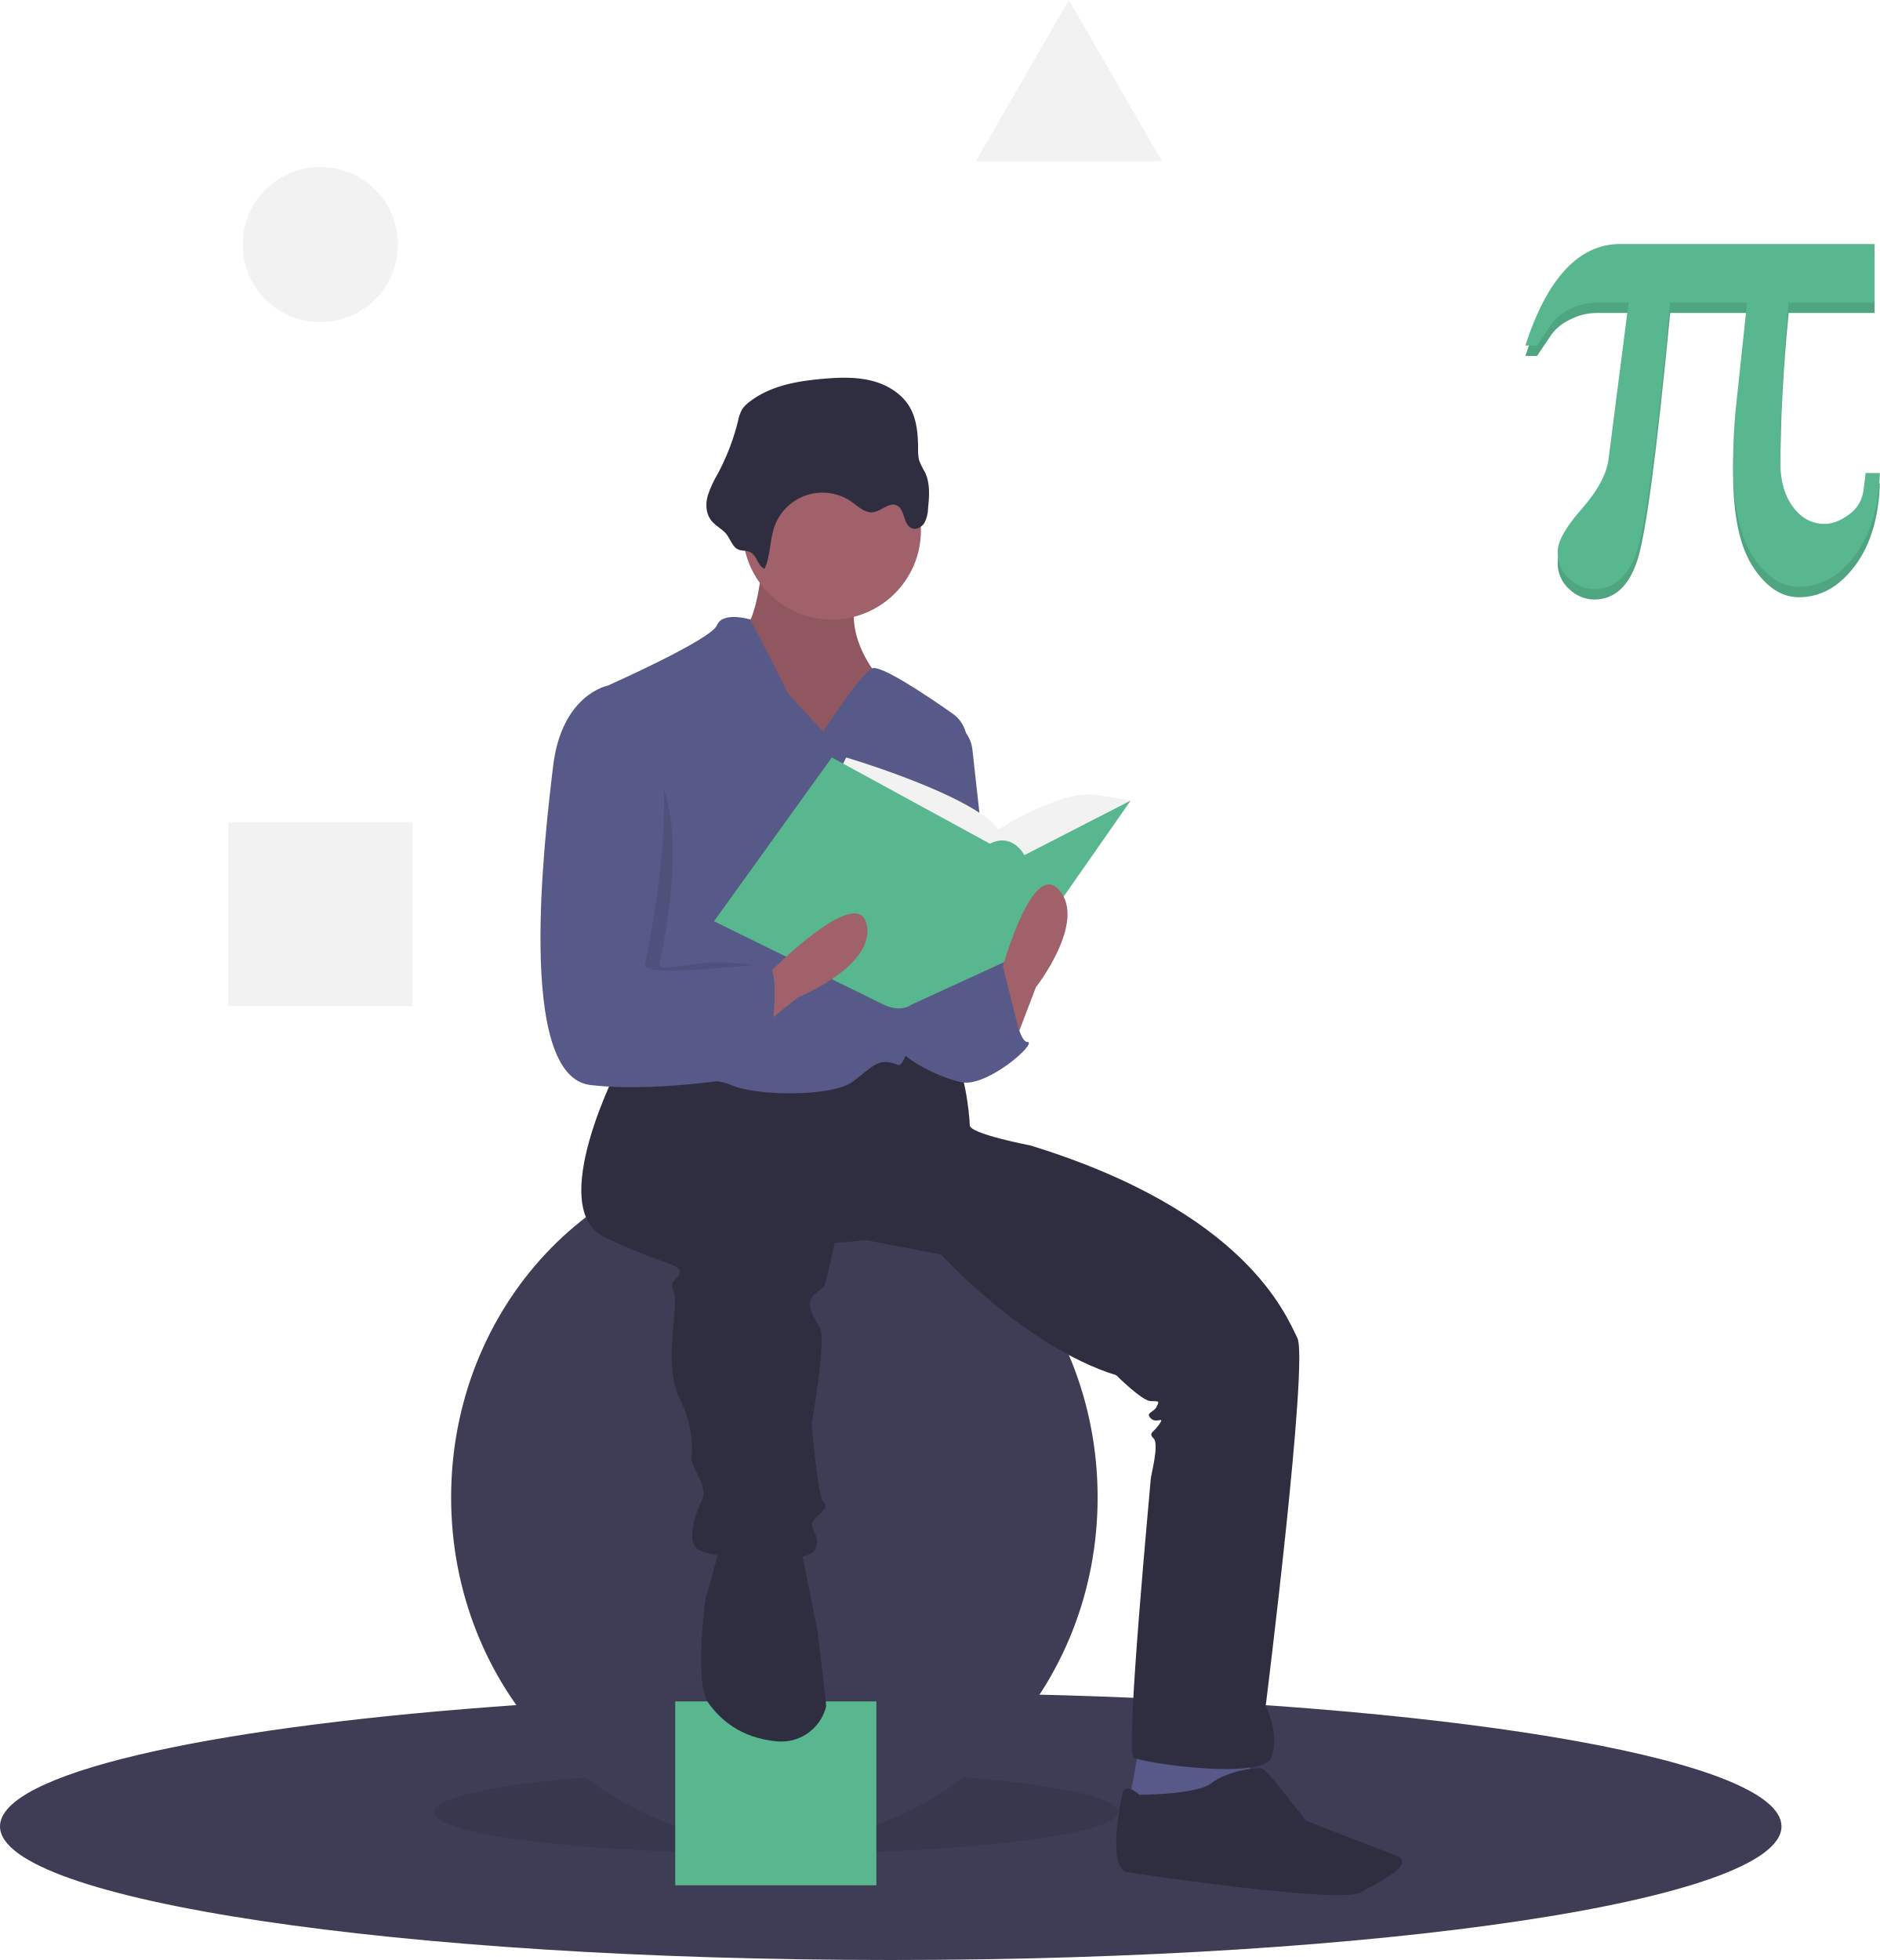
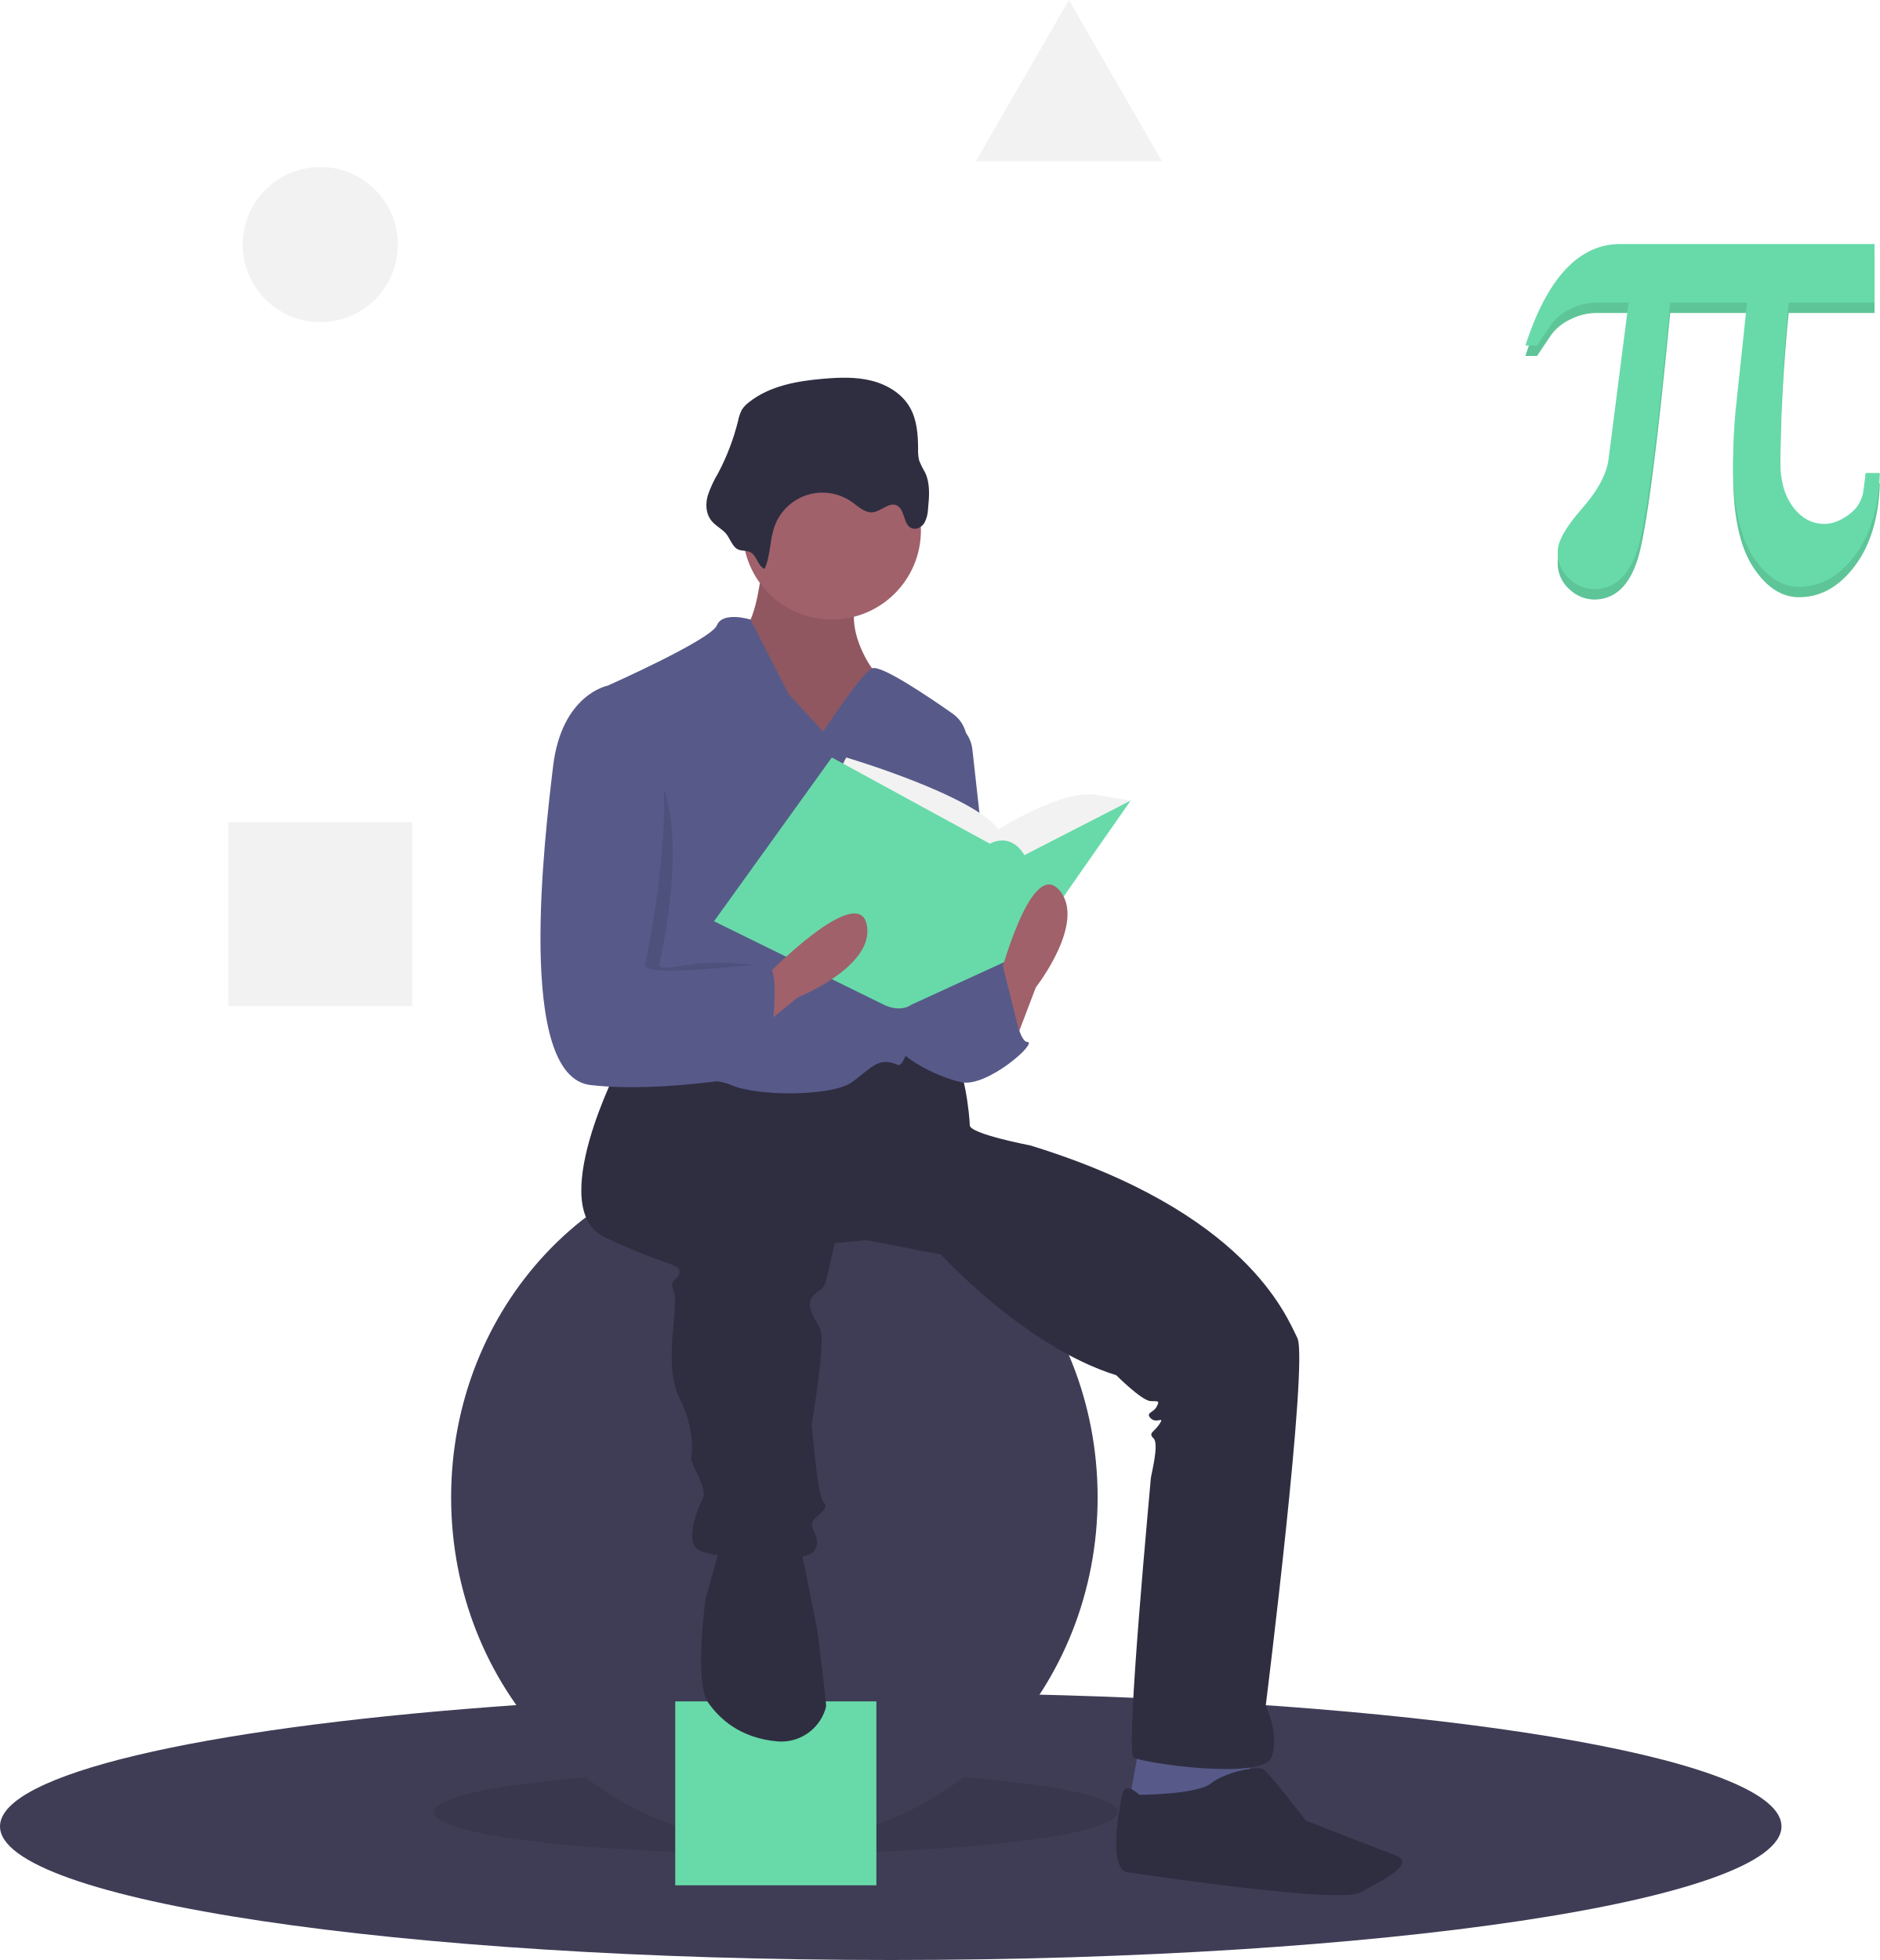
<svg xmlns="http://www.w3.org/2000/svg" data-name="Layer 1" width="654.237" height="682.114" viewBox="0 0 654.237 682.114">
  <path d="M892.882,744.557c0,25.68-138.79,46.5-310,46.5s-310-20.82-310-46.5c0-18.18,69.57-33.93,170.96-41.57,41.81-3.16,89.05-4.93,139.04-4.93,20.55,0,40.63.3,60.05.87C785.402,703.127,892.882,721.957,892.882,744.557Z" transform="translate(-272.8817 -108.9432)" fill="#3f3d56" />
  <ellipse cx="270" cy="630.614" rx="119" ry="14.5" opacity="0.1" />
  <ellipse cx="269.5" cy="521.114" rx="112.5" ry="120" fill="#3f3d56" />
-   <rect x="235" y="592.114" width="70" height="64" fill="#58b78e" />
+   <rect x="235" y="592.114" width="70" height="64" fill="#68daa9" />
  <polygon points="396.5 607.614 392.5 629.614 418.5 633.614 435.5 623.614 434.5 607.614 396.5 607.614" fill="#575a89" />
  <path d="M538.382,303.557s-2,23-7,24,11,41,11,41h24l19-5-9-22s-12-16-3-29S538.382,303.557,538.382,303.557Z" transform="translate(-272.8817 -108.9432)" fill="#a0616a" />
  <path d="M538.382,303.557s-2,23-7,24,11,41,11,41h24l19-5-9-22s-12-16-3-29S538.382,303.557,538.382,303.557Z" transform="translate(-272.8817 -108.9432)" opacity="0.1" />
  <path d="M488.382,479.557s-26,50-5,60,26,9,26,12-4,2-2,7-4,25,2,37,4,21,4,21,0,1,2,5,3,7,2,9-7,15-1,18,37,5,40,0-3-8,0-11,5-4,3-6-4-27-4-27,5-29,3-33-5-8-3-11,4-2,5-6,3-13,3-13l11-1,26,5s29,32,61,42c0,0,9,9,12,9s3,0,2,2-4,2-2,4,5-1,3,2-4,3-2,5-1,13-1,14-9,95-6,97,45,8,48,0-2-18-2-18,15-120,11-128-18-44-93-67c0,0-21-4-21-7s-2-22-6-23-27-2-27-2l-29,9-40-7Z" transform="translate(-272.8817 -108.9432)" fill="#2f2e41" />
  <path d="M523.382,647.557l-5,18s-4,29,1,36c3.927,5.498,10.94,12.231,23.944,13.412a16.071,16.071,0,0,0,16.779-11.118,5.007,5.007,0,0,0,.277-1.294c0-2-3-26-3-26l-5-25-1-7Z" transform="translate(-272.8817 -108.9432)" fill="#2f2e41" />
  <path d="M669.382,733.557s-5-5-6,0-5,26,2,27,74,11,81,7,20-10,12-13-31-12-31-12-13-17-15-18-13,1-18,5S669.382,733.557,669.382,733.557Z" transform="translate(-272.8817 -108.9432)" fill="#2f2e41" />
  <circle cx="289.5" cy="184.614" r="31" fill="#a0616a" />
  <path d="M559.382,363.557l-12-13-13.301-26s-9.699-3-11.699,2-38,21-38,21,9,84,5,92-11,40-5,43,34,0,43,4,35,4,42-1,9-9,16-6c5.959,2.554,19.891-84.761,23.902-110.781a11.844,11.844,0,0,0-4.908-11.51c-8.973-6.294-25.133-17.14-27.994-15.709C572.382,343.557,559.382,363.557,559.382,363.557Z" transform="translate(-272.8817 -108.9432)" fill="#575a89" />
  <path d="M602.382,359.557h0a11.86,11.86,0,0,1,8.911,10.196l8.089,72.804s-20,43-30,14S602.382,359.557,602.382,359.557Z" transform="translate(-272.8817 -108.9432)" fill="#575a89" />
  <path d="M600.382,449.557l22-6s4,28,8,28-14,16-23,14-22-9-23-14,9-26,9-26Z" transform="translate(-272.8817 -108.9432)" fill="#575a89" />
  <path d="M538.98,306.93c2.108-4.648,1.742-10.07,3.485-14.867a17.727,17.727,0,0,1,26.953-8.381c2.242,1.598,4.489,3.844,7.226,3.539,2.947-.329,5.575-3.616,8.284-2.411,3.003,1.335,2.192,6.717,5.234,7.96,1.601.654,3.494-.353,4.417-1.816a11.225,11.225,0,0,0,1.286-4.976c.42-4.265.799-8.779-1.051-12.645a30.289,30.289,0,0,1-2.028-4.09,13.994,13.994,0,0,1-.386-4.034c-.017-5.013-.383-10.242-2.906-14.574-2.8-4.807-7.974-7.881-13.373-9.222s-11.055-1.136-16.598-.666c-9.163.776-18.719,2.439-25.939,8.135a10.147,10.147,0,0,0-2.493,2.62,13.525,13.525,0,0,0-1.328,3.841,79.45,79.45,0,0,1-6.968,18.277,39.656,39.656,0,0,0-3.595,7.765c-.766,2.754-.714,5.893.889,8.261,1.305,1.927,3.391,2.955,5.029,4.53,1.624,1.561,2.384,4.564,4.183,5.747,1.57,1.032,3.451.304,5.053,1.398C536.41,302.725,536.558,305.804,538.98,306.93Z" transform="translate(-272.8817 -108.9432)" fill="#2f2e41" />
  <path d="M564.382,378.557l3-6s44,13,53,25c0,0,22-14,34-12l12,2-37,33-47-4Z" transform="translate(-272.8817 -108.9432)" fill="#f2f2f2" />
-   <path d="M562.382,372.557l-41,57,59,29s5.516,3,9.758,0l39.242-18,37-53-37,19s-4-8-12-4Z" transform="translate(-272.8817 -108.9432)" fill="#58b78e" />
+   <path d="M562.382,372.557l-41,57,59,29s5.516,3,9.758,0l39.242-18,37-53-37,19s-4-8-12-4Z" transform="translate(-272.8817 -108.9432)" fill="#68daa9" />
  <path d="M625.382,473.557l8-21s18-23,8-34-21,32-21,32Z" transform="translate(-272.8817 -108.9432)" fill="#a0616a" />
  <path d="M533.079,470.206l17.456-14.152s27.11-10.865,23.979-25.397-34.221,17.145-34.221,17.145Z" transform="translate(-272.8817 -108.9432)" fill="#a0616a" />
  <path d="M489.882,369.057h-1s-15.5-18.5-18.5,6.5-13,108,13,111,44.5-12.5,44.5-12.5,19-29,12-29c-3.387,0-12.598-1.521-21-1-8.963.556-17.016,3.081-16.5.5C503.382,439.557,517.882,376.057,489.882,369.057Z" transform="translate(-272.8817 -108.9432)" opacity="0.1" />
  <path d="M488.382,349.557l-4-2s-16,3-19,28-13,108,13,111,61-4,61-4,7-38,0-38-43,5-42,0S516.382,356.557,488.382,349.557Z" transform="translate(-272.8817 -108.9432)" fill="#575a89" />
  <polygon points="338 353.114 349.027 336.213 356 364.114 338 372.114 338 353.114" fill="#575a89" />
  <circle cx="111.473" cy="85.114" r="27" fill="#f2f2f2" />
  <rect x="79.473" y="286.114" width="64" height="64" fill="#f2f2f2" />
  <polygon points="372 0 388.199 28.057 404.397 56.114 372 56.114 339.603 56.114 355.801 28.057 372 0" fill="#f2f2f2" />
-   <path d="M927.118,277.172q-.581,17.955-8.745,28.784-8.166,10.829-19.401,10.83-9.152,0-16.042-10.599-6.893-10.598-6.892-32.606,0-4.865.232-9.266.231-4.401.579-8.34l4.054-38.108H854.145Q847.196,290.145,842.736,303.871q-4.46,13.726-15.116,13.726a12.78,12.78,0,0,1-8.572-3.591,12.064,12.064,0,0,1-4.054-9.498q0-5.326,8.398-14.884,8.397-9.556,9.324-17.432l6.95-54.324H828.431a19.911,19.911,0,0,0-9.093,2.259,17.156,17.156,0,0,0-6.545,5.27l-4.981,7.413H803.759q5.674-17.605,13.958-26.467,8.28-8.861,19.054-8.861H925.265v20.386H895.381q-1.39,13.9-2.143,27.799-.755,13.9-.753,27.915,0,9.499,4.402,15.405,4.401,5.907,11.004,5.907,4.053,0,8.513-3.301a11.97,11.97,0,0,0,5.039-8.629q.348-2.547.521-3.996.174-1.447.174-1.795Z" transform="translate(-272.8817 -108.9432)" fill="#58b78e" />
+   <path d="M927.118,277.172q-.581,17.955-8.745,28.784-8.166,10.829-19.401,10.83-9.152,0-16.042-10.599-6.893-10.598-6.892-32.606,0-4.865.232-9.266.231-4.401.579-8.34l4.054-38.108H854.145Q847.196,290.145,842.736,303.871q-4.46,13.726-15.116,13.726a12.78,12.78,0,0,1-8.572-3.591,12.064,12.064,0,0,1-4.054-9.498q0-5.326,8.398-14.884,8.397-9.556,9.324-17.432l6.95-54.324H828.431a19.911,19.911,0,0,0-9.093,2.259,17.156,17.156,0,0,0-6.545,5.27l-4.981,7.413H803.759q5.674-17.605,13.958-26.467,8.28-8.861,19.054-8.861H925.265v20.386H895.381q-1.39,13.9-2.143,27.799-.755,13.9-.753,27.915,0,9.499,4.402,15.405,4.401,5.907,11.004,5.907,4.053,0,8.513-3.301a11.97,11.97,0,0,0,5.039-8.629q.348-2.547.521-3.996.174-1.447.174-1.795Z" transform="translate(-272.8817 -108.9432)" fill="#68daa9" />
  <path d="M927.118,277.172q-.581,17.955-8.745,28.784-8.166,10.829-19.401,10.83-9.152,0-16.042-10.599-6.893-10.598-6.892-32.606,0-4.865.232-9.266.231-4.401.579-8.34l4.054-38.108H854.145Q847.196,290.145,842.736,303.871q-4.46,13.726-15.116,13.726a12.78,12.78,0,0,1-8.572-3.591,12.064,12.064,0,0,1-4.054-9.498q0-5.326,8.398-14.884,8.397-9.556,9.324-17.432l6.95-54.324H828.431a19.911,19.911,0,0,0-9.093,2.259,17.156,17.156,0,0,0-6.545,5.27l-4.981,7.413H803.759q5.674-17.605,13.958-26.467,8.28-8.861,19.054-8.861H925.265v20.386H895.381q-1.39,13.9-2.143,27.799-.755,13.9-.753,27.915,0,9.499,4.402,15.405,4.401,5.907,11.004,5.907,4.053,0,8.513-3.301a11.97,11.97,0,0,0,5.039-8.629q.348-2.547.521-3.996.174-1.447.174-1.795Z" transform="translate(-272.8817 -108.9432)" opacity="0.1" />
-   <path d="M927.118,273.553q-.581,17.955-8.745,28.784-8.166,10.829-19.401,10.83-9.152,0-16.042-10.599-6.893-10.598-6.892-32.606,0-4.865.232-9.266.231-4.401.579-8.34l4.054-38.108H854.145Q847.196,286.526,842.736,300.252q-4.46,13.726-15.116,13.726a12.78,12.78,0,0,1-8.572-3.591,12.064,12.064,0,0,1-4.054-9.498q0-5.326,8.398-14.884,8.397-9.556,9.324-17.432l6.95-54.324H828.431a19.911,19.911,0,0,0-9.093,2.259,17.156,17.156,0,0,0-6.545,5.27l-4.981,7.413H803.759q5.674-17.605,13.958-26.467,8.28-8.861,19.054-8.861H925.265v20.386H895.381q-1.39,13.9-2.143,27.799-.755,13.9-.753,27.915,0,9.499,4.402,15.405,4.401,5.907,11.004,5.907,4.053,0,8.513-3.301a11.97,11.97,0,0,0,5.039-8.629q.348-2.547.521-3.996.174-1.447.174-1.795Z" transform="translate(-272.8817 -108.9432)" fill="#58b78e" />
+   <path d="M927.118,273.553q-.581,17.955-8.745,28.784-8.166,10.829-19.401,10.83-9.152,0-16.042-10.599-6.893-10.598-6.892-32.606,0-4.865.232-9.266.231-4.401.579-8.34l4.054-38.108H854.145Q847.196,286.526,842.736,300.252q-4.46,13.726-15.116,13.726a12.78,12.78,0,0,1-8.572-3.591,12.064,12.064,0,0,1-4.054-9.498q0-5.326,8.398-14.884,8.397-9.556,9.324-17.432l6.95-54.324H828.431a19.911,19.911,0,0,0-9.093,2.259,17.156,17.156,0,0,0-6.545,5.27l-4.981,7.413H803.759q5.674-17.605,13.958-26.467,8.28-8.861,19.054-8.861H925.265v20.386H895.381q-1.39,13.9-2.143,27.799-.755,13.9-.753,27.915,0,9.499,4.402,15.405,4.401,5.907,11.004,5.907,4.053,0,8.513-3.301a11.97,11.97,0,0,0,5.039-8.629q.348-2.547.521-3.996.174-1.447.174-1.795Z" transform="translate(-272.8817 -108.9432)" fill="#68daa9" />
</svg>
